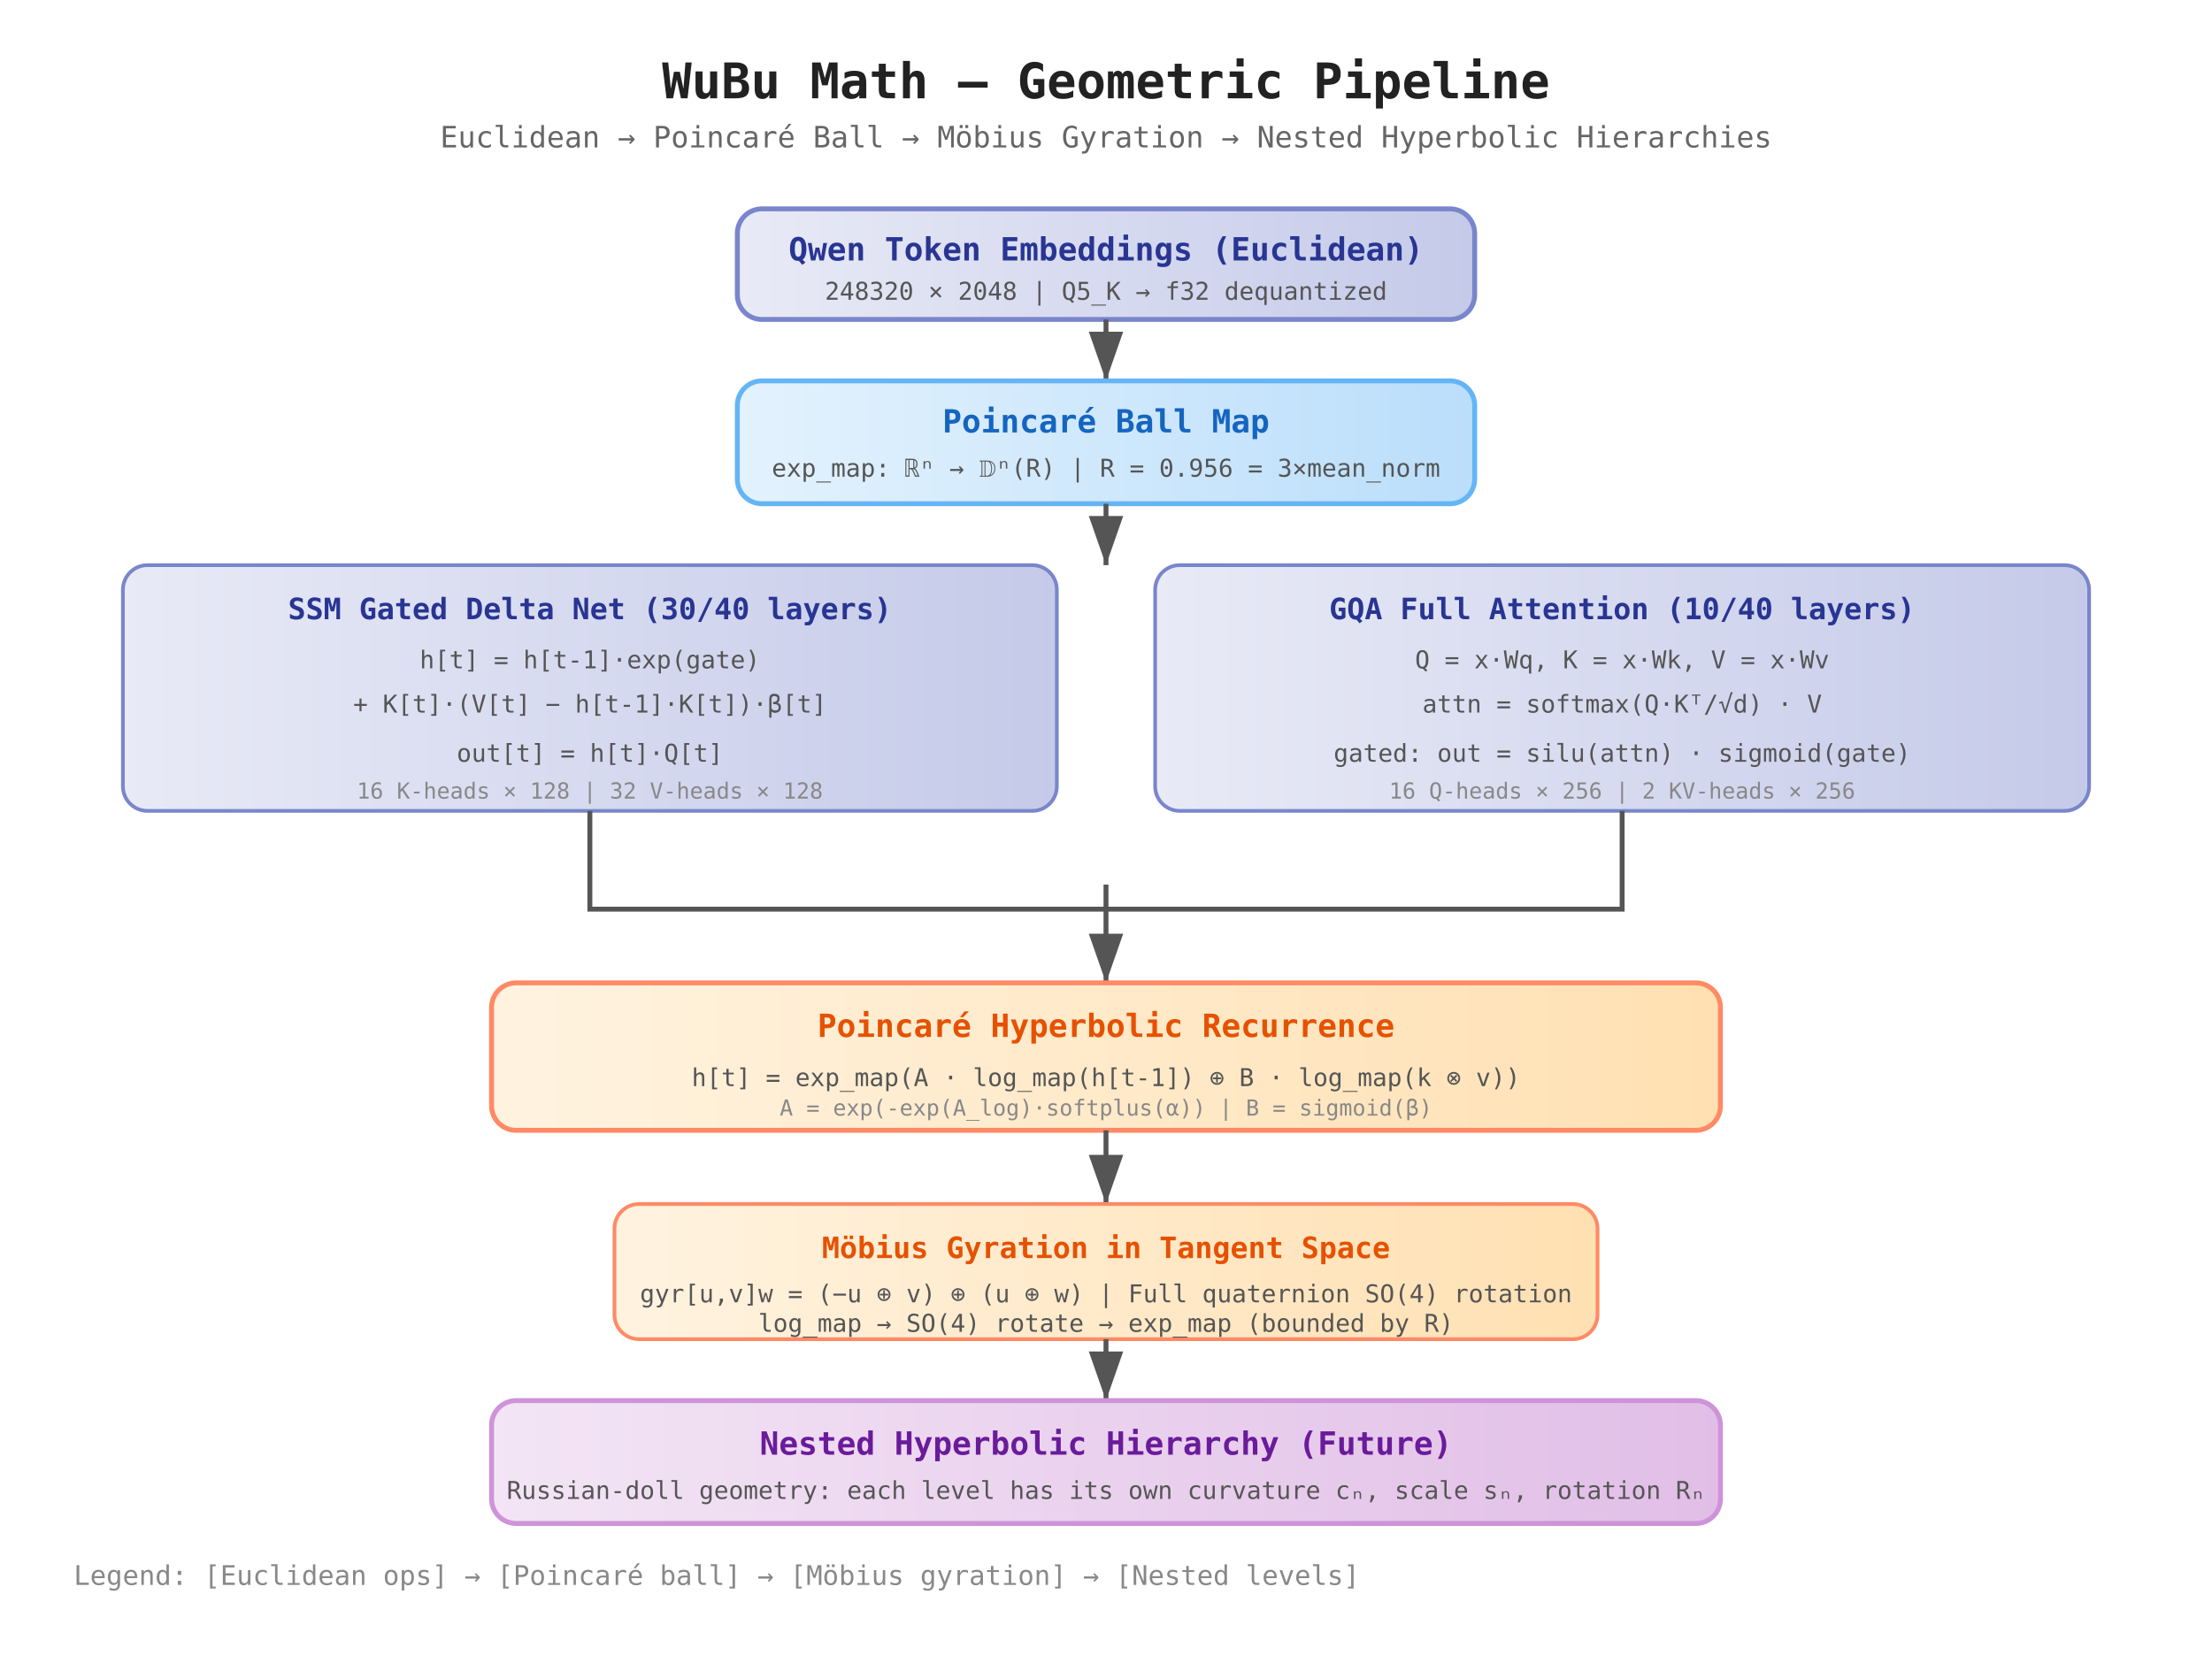
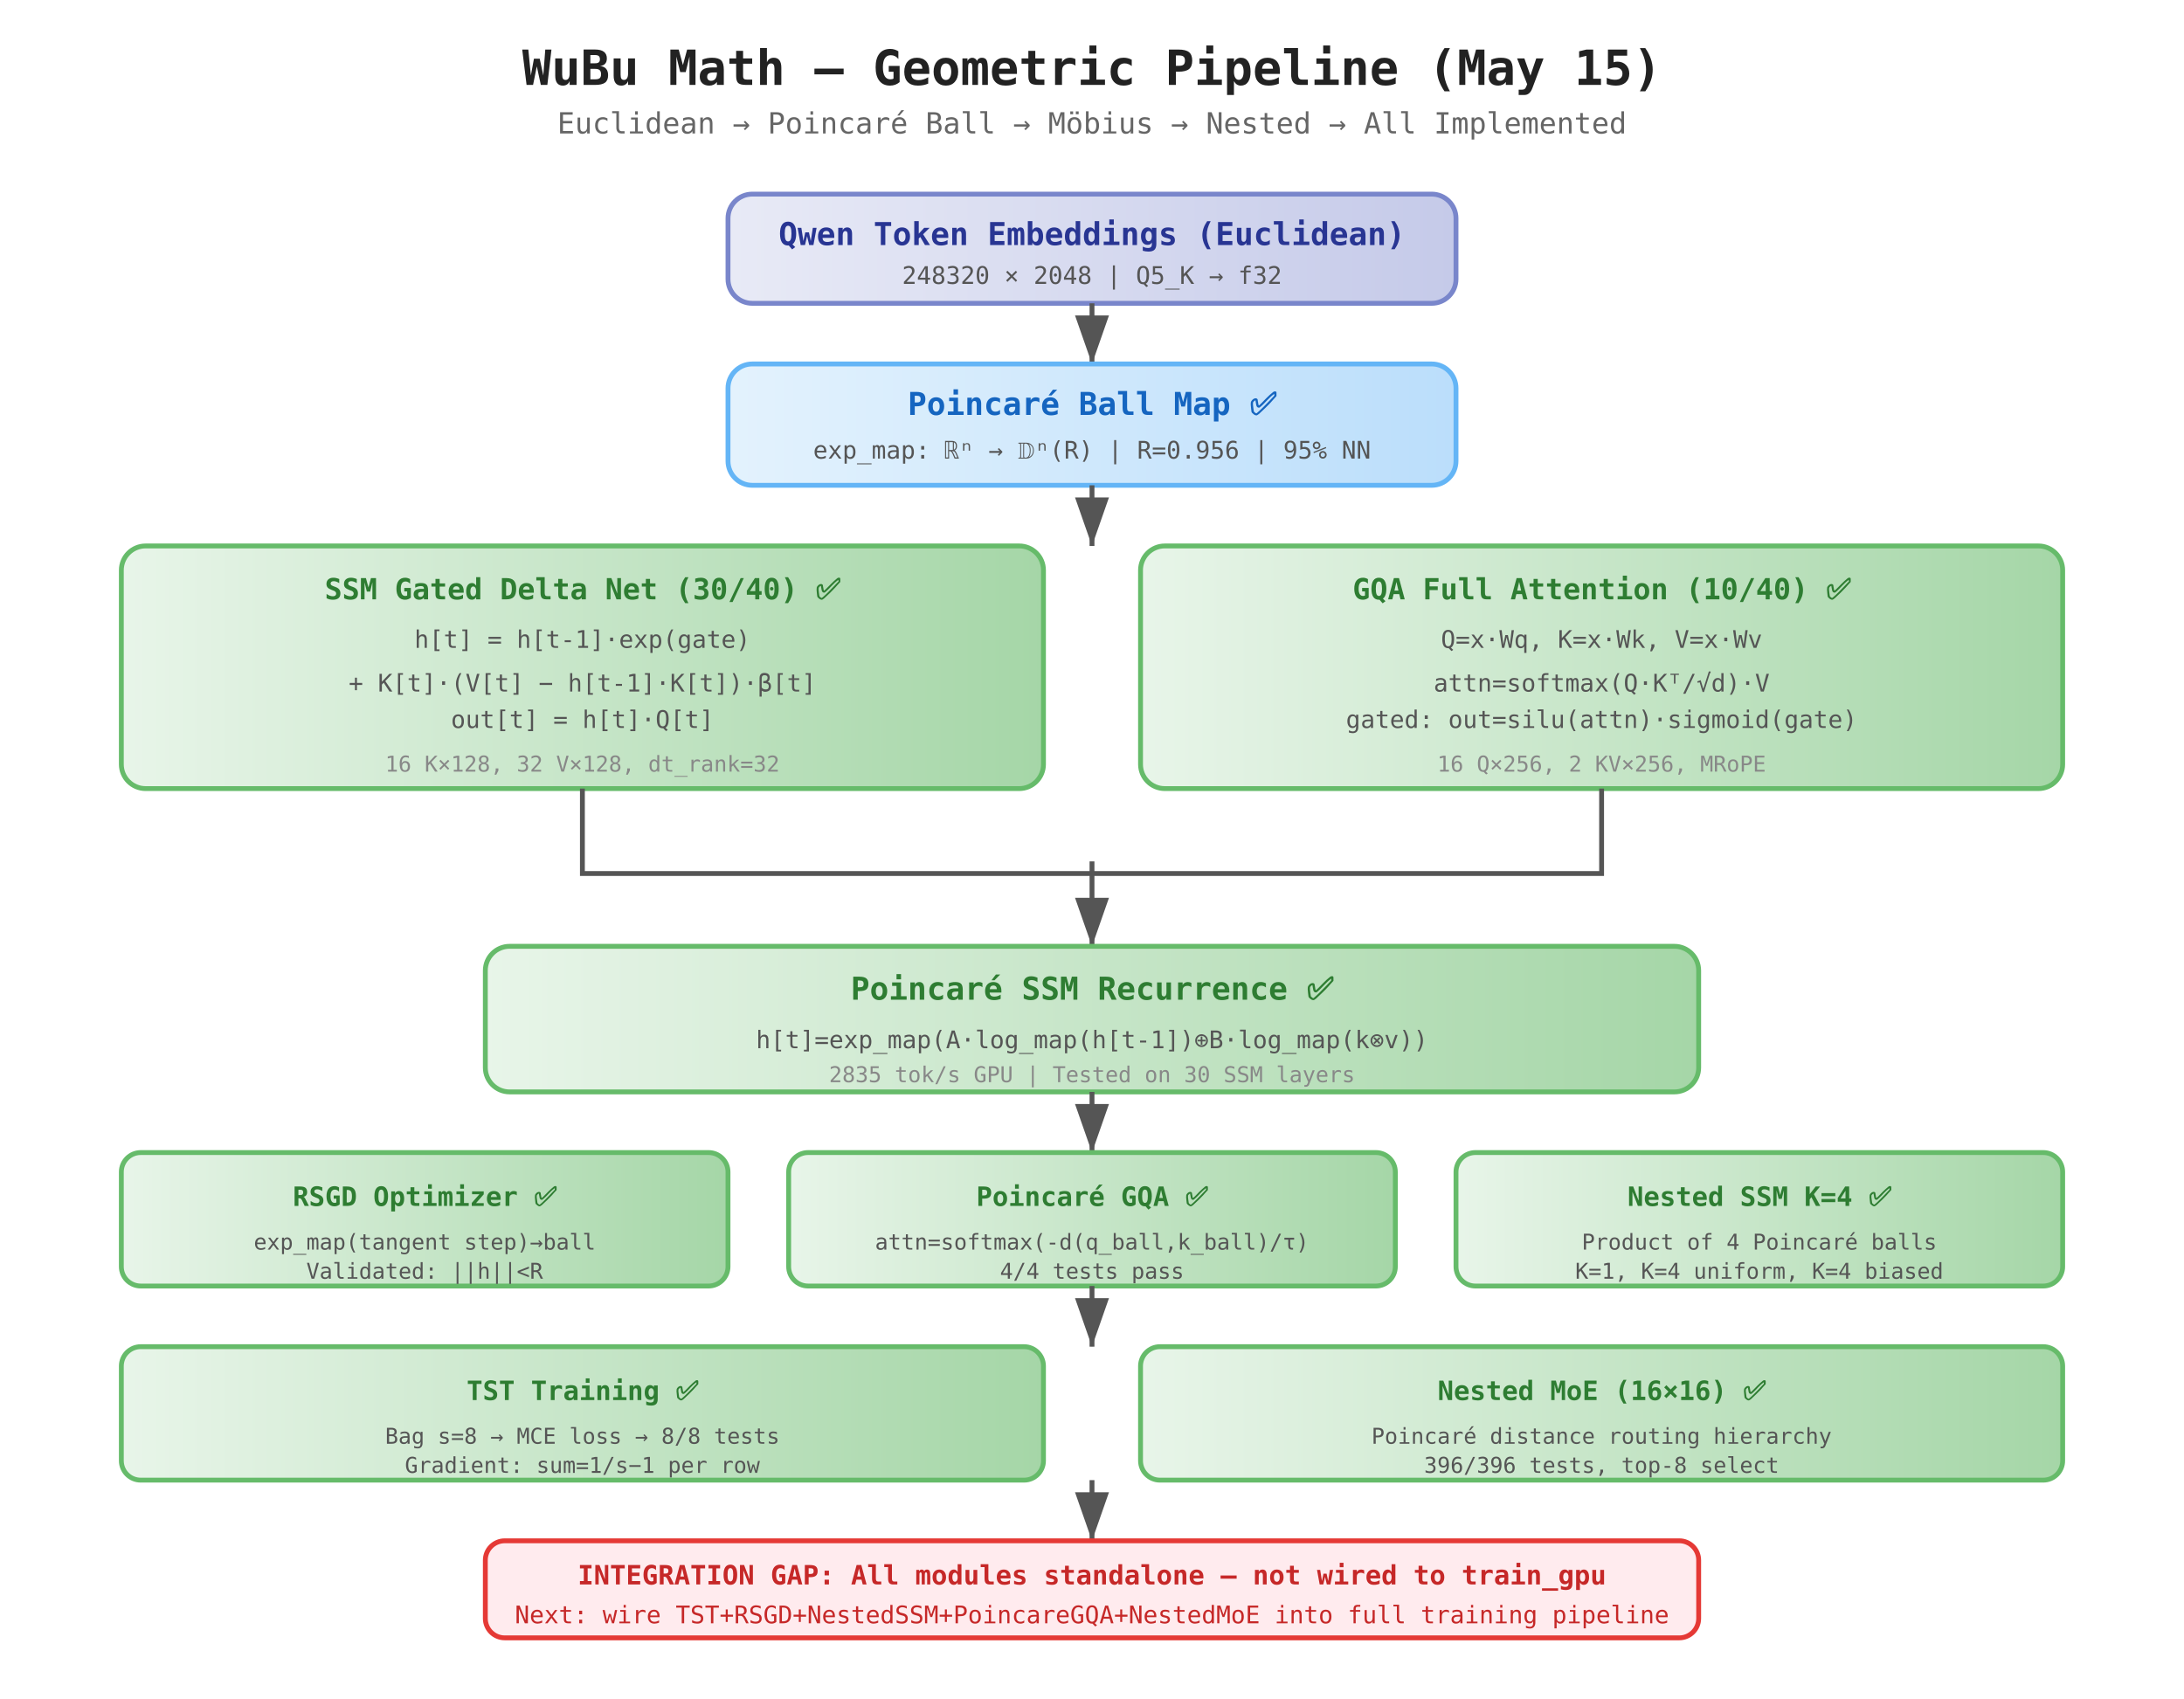
- <svg xmlns="http://www.w3.org/2000/svg" viewBox="0 0 900 680" font-family="monospace">
+ <svg xmlns="http://www.w3.org/2000/svg" viewBox="0 0 900 700" font-family="monospace">
  <defs>
    <linearGradient id="euclidean" x1="0%" y1="0%" x2="100%" y2="0%">
      <stop offset="0%" stop-color="#E8EAF6" />
      <stop offset="100%" stop-color="#C5CAE9" />
    </linearGradient>
    <linearGradient id="mobius" x1="0%" y1="0%" x2="100%" y2="0%">
      <stop offset="0%" stop-color="#FFF3E0" />
      <stop offset="100%" stop-color="#FFE0B2" />
    </linearGradient>
    <linearGradient id="poincare" x1="0%" y1="0%" x2="100%" y2="0%">
      <stop offset="0%" stop-color="#E3F2FD" />
      <stop offset="100%" stop-color="#BBDEFB" />
    </linearGradient>
    <linearGradient id="out" x1="0%" y1="0%" x2="100%" y2="0%">
      <stop offset="0%" stop-color="#F3E5F5" />
      <stop offset="100%" stop-color="#E1BEE7" />
    </linearGradient>
+     <linearGradient id="donegrad" x1="0%" y1="0%" x2="100%" y2="0%">
+       <stop offset="0%" stop-color="#E8F5E9" />
+       <stop offset="100%" stop-color="#A5D6A7" />
+     </linearGradient>
    <marker id="arrow" markerWidth="10" markerHeight="7" refX="10" refY="3.5" orient="auto">
      <polygon points="0 0, 10 3.5, 0 7" fill="#555" />
    </marker>
  </defs>
-   <text x="450" y="40" text-anchor="middle" font-size="20" font-weight="bold" fill="#222">WuBu Math — Geometric Pipeline</text>
-   <text x="450" y="60" text-anchor="middle" font-size="12" fill="#666">Euclidean → Poincaré Ball → Möbius Gyration → Nested Hyperbolic Hierarchies</text>
-   <rect x="300" y="85" width="300" height="45" rx="10" fill="url(#euclidean)" stroke="#7986CB" stroke-width="2" />
-   <text x="450" y="106" text-anchor="middle" font-size="13" font-weight="bold" fill="#283593">Qwen Token Embeddings (Euclidean)</text>
-   <text x="450" y="122" text-anchor="middle" font-size="10" fill="#555">248320 × 2048 | Q5_K → f32 dequantized</text>
-   <line x1="450" y1="130" x2="450" y2="155" stroke="#555" stroke-width="2" marker-end="url(#arrow)" />
-   <rect x="300" y="155" width="300" height="50" rx="10" fill="url(#poincare)" stroke="#64B5F6" stroke-width="2" />
-   <text x="450" y="176" text-anchor="middle" font-size="13" font-weight="bold" fill="#1565C0">Poincaré Ball Map</text>
-   <text x="450" y="194" text-anchor="middle" font-size="10" fill="#555">exp_map: ℝⁿ → 𝔻ⁿ(R) | R = 0.956 = 3×mean_norm</text>
-   <line x1="450" y1="205" x2="450" y2="230" stroke="#555" stroke-width="2" marker-end="url(#arrow)" />
-   <rect x="50" y="230" width="380" height="100" rx="10" fill="url(#euclidean)" stroke="#7986CB" stroke-width="1.5" />
-   <text x="240" y="252" text-anchor="middle" font-size="12" font-weight="bold" fill="#283593">SSM Gated Delta Net (30/40 layers)</text>
-   <text x="240" y="272" text-anchor="middle" font-size="10" fill="#555">h[t] = h[t-1]·exp(gate)</text>
-   <text x="240" y="290" text-anchor="middle" font-size="10" fill="#555">+ K[t]·(V[t] − h[t-1]·K[t])·β[t]</text>
-   <text x="240" y="310" text-anchor="middle" font-size="10" fill="#555">out[t] = h[t]·Q[t]</text>
-   <text x="240" y="325" text-anchor="middle" font-size="9" fill="#888">16 K-heads × 128 | 32 V-heads × 128</text>
-   <rect x="470" y="230" width="380" height="100" rx="10" fill="url(#euclidean)" stroke="#7986CB" stroke-width="1.5" />
-   <text x="660" y="252" text-anchor="middle" font-size="12" font-weight="bold" fill="#283593">GQA Full Attention (10/40 layers)</text>
-   <text x="660" y="272" text-anchor="middle" font-size="10" fill="#555">Q = x·Wq, K = x·Wk, V = x·Wv</text>
-   <text x="660" y="290" text-anchor="middle" font-size="10" fill="#555">attn = softmax(Q·Kᵀ/√d) · V</text>
-   <text x="660" y="310" text-anchor="middle" font-size="10" fill="#555">gated: out = silu(attn) · sigmoid(gate)</text>
-   <text x="660" y="325" text-anchor="middle" font-size="9" fill="#888">16 Q-heads × 256 | 2 KV-heads × 256</text>
-   <path d="M 240 330 L 240 370 L 450 370" fill="none" stroke="#555" stroke-width="2" />
-   <path d="M 660 330 L 660 370 L 450 370" fill="none" stroke="#555" stroke-width="2" />
-   <line x1="450" y1="360" x2="450" y2="400" stroke="#555" stroke-width="2" marker-end="url(#arrow)" />
-   <rect x="200" y="400" width="500" height="60" rx="10" fill="url(#mobius)" stroke="#FF8A65" stroke-width="2" />
-   <text x="450" y="422" text-anchor="middle" font-size="13" font-weight="bold" fill="#E65100">Poincaré Hyperbolic Recurrence</text>
-   <text x="450" y="442" text-anchor="middle" font-size="10" fill="#555">h[t] = exp_map(A · log_map(h[t-1]) ⊕ B · log_map(k ⊗ v))</text>
-   <text x="450" y="454" text-anchor="middle" font-size="9" fill="#888">A = exp(-exp(A_log)·softplus(α)) | B = sigmoid(β)</text>
-   <line x1="450" y1="460" x2="450" y2="490" stroke="#555" stroke-width="2" marker-end="url(#arrow)" />
-   <rect x="250" y="490" width="400" height="55" rx="10" fill="url(#mobius)" stroke="#FF8A65" stroke-width="1.5" />
-   <text x="450" y="512" text-anchor="middle" font-size="12" font-weight="bold" fill="#E65100">Möbius Gyration in Tangent Space</text>
-   <text x="450" y="530" text-anchor="middle" font-size="10" fill="#555">gyr[u,v]w = (−u ⊕ v) ⊕ (u ⊕ w) | Full quaternion SO(4) rotation</text>
-   <text x="450" y="542" text-anchor="middle" font-size="10" fill="#555">log_map → SO(4) rotate → exp_map (bounded by R)</text>
-   <line x1="450" y1="545" x2="450" y2="570" stroke="#555" stroke-width="2" marker-end="url(#arrow)" />
-   <rect x="200" y="570" width="500" height="50" rx="10" fill="url(#out)" stroke="#CE93D8" stroke-width="2" />
-   <text x="450" y="592" text-anchor="middle" font-size="13" font-weight="bold" fill="#6A1B9A">Nested Hyperbolic Hierarchy (Future)</text>
-   <text x="450" y="610" text-anchor="middle" font-size="10" fill="#555">Russian-doll geometry: each level has its own curvature cₙ, scale sₙ, rotation Rₙ</text>
-   <text x="30" y="645" font-size="11" fill="#888">Legend: [Euclidean ops] → [Poincaré ball] → [Möbius gyration] → [Nested levels]</text>
+   <text x="450" y="35" text-anchor="middle" font-size="20" font-weight="bold" fill="#222">WuBu Math — Geometric Pipeline (May 15)</text>
+   <text x="450" y="55" text-anchor="middle" font-size="12" fill="#666">Euclidean → Poincaré Ball → Möbius → Nested → All Implemented</text>
+   <rect x="300" y="80" width="300" height="45" rx="10" fill="url(#euclidean)" stroke="#7986CB" stroke-width="2" />
+   <text x="450" y="101" text-anchor="middle" font-size="13" font-weight="bold" fill="#283593">Qwen Token Embeddings (Euclidean)</text>
+   <text x="450" y="117" text-anchor="middle" font-size="10" fill="#555">248320 × 2048 | Q5_K → f32</text>
+   <line x1="450" y1="125" x2="450" y2="150" stroke="#555" stroke-width="2" marker-end="url(#arrow)" />
+   <rect x="300" y="150" width="300" height="50" rx="10" fill="url(#poincare)" stroke="#64B5F6" stroke-width="2" />
+   <text x="450" y="171" text-anchor="middle" font-size="13" font-weight="bold" fill="#1565C0">Poincaré Ball Map ✅</text>
+   <text x="450" y="189" text-anchor="middle" font-size="10" fill="#555">exp_map: ℝⁿ → 𝔻ⁿ(R) | R=0.956 | 95% NN</text>
+   <line x1="450" y1="200" x2="450" y2="225" stroke="#555" stroke-width="2" marker-end="url(#arrow)" />
+   <rect x="50" y="225" width="380" height="100" rx="10" fill="url(#donegrad)" stroke="#66BB6A" stroke-width="2" />
+   <text x="240" y="247" text-anchor="middle" font-size="12" font-weight="bold" fill="#2E7D32">SSM Gated Delta Net (30/40) ✅</text>
+   <text x="240" y="267" text-anchor="middle" font-size="10" fill="#555">h[t] = h[t-1]·exp(gate)</text>
+   <text x="240" y="285" text-anchor="middle" font-size="10" fill="#555">+ K[t]·(V[t] − h[t-1]·K[t])·β[t]</text>
+   <text x="240" y="300" text-anchor="middle" font-size="10" fill="#555">out[t] = h[t]·Q[t]</text>
+   <text x="240" y="318" text-anchor="middle" font-size="9" fill="#888">16 K×128, 32 V×128, dt_rank=32</text>
+   <rect x="470" y="225" width="380" height="100" rx="10" fill="url(#donegrad)" stroke="#66BB6A" stroke-width="2" />
+   <text x="660" y="247" text-anchor="middle" font-size="12" font-weight="bold" fill="#2E7D32">GQA Full Attention (10/40) ✅</text>
+   <text x="660" y="267" text-anchor="middle" font-size="10" fill="#555">Q=x·Wq, K=x·Wk, V=x·Wv</text>
+   <text x="660" y="285" text-anchor="middle" font-size="10" fill="#555">attn=softmax(Q·Kᵀ/√d)·V</text>
+   <text x="660" y="300" text-anchor="middle" font-size="10" fill="#555">gated: out=silu(attn)·sigmoid(gate)</text>
+   <text x="660" y="318" text-anchor="middle" font-size="9" fill="#888">16 Q×256, 2 KV×256, MRoPE</text>
+   <path d="M 240 325 L 240 360 L 450 360" fill="none" stroke="#555" stroke-width="2" />
+   <path d="M 660 325 L 660 360 L 450 360" fill="none" stroke="#555" stroke-width="2" />
+   <line x1="450" y1="355" x2="450" y2="390" stroke="#555" stroke-width="2" marker-end="url(#arrow)" />
+   <rect x="200" y="390" width="500" height="60" rx="10" fill="url(#donegrad)" stroke="#66BB6A" stroke-width="2" />
+   <text x="450" y="412" text-anchor="middle" font-size="13" font-weight="bold" fill="#2E7D32">Poincaré SSM Recurrence ✅</text>
+   <text x="450" y="432" text-anchor="middle" font-size="10" fill="#555">h[t]=exp_map(A·log_map(h[t-1])⊕B·log_map(k⊗v))</text>
+   <text x="450" y="446" text-anchor="middle" font-size="9" fill="#888">2835 tok/s GPU | Tested on 30 SSM layers</text>
+   <line x1="450" y1="450" x2="450" y2="475" stroke="#555" stroke-width="2" marker-end="url(#arrow)" />
+   <rect x="50" y="475" width="250" height="55" rx="8" fill="url(#donegrad)" stroke="#66BB6A" stroke-width="2" />
+   <text x="175" y="497" text-anchor="middle" font-size="11" font-weight="bold" fill="#2E7D32">RSGD Optimizer ✅</text>
+   <text x="175" y="515" text-anchor="middle" font-size="9" fill="#555">exp_map(tangent step)→ball</text>
+   <text x="175" y="527" text-anchor="middle" font-size="9" fill="#555">Validated: ||h||&lt;R</text>
+   <rect x="325" y="475" width="250" height="55" rx="8" fill="url(#donegrad)" stroke="#66BB6A" stroke-width="2" />
+   <text x="450" y="497" text-anchor="middle" font-size="11" font-weight="bold" fill="#2E7D32">Poincaré GQA ✅</text>
+   <text x="450" y="515" text-anchor="middle" font-size="9" fill="#555">attn=softmax(-d(q_ball,k_ball)/τ)</text>
+   <text x="450" y="527" text-anchor="middle" font-size="9" fill="#555">4/4 tests pass</text>
+   <rect x="600" y="475" width="250" height="55" rx="8" fill="url(#donegrad)" stroke="#66BB6A" stroke-width="2" />
+   <text x="725" y="497" text-anchor="middle" font-size="11" font-weight="bold" fill="#2E7D32">Nested SSM K=4 ✅</text>
+   <text x="725" y="515" text-anchor="middle" font-size="9" fill="#555">Product of 4 Poincaré balls</text>
+   <text x="725" y="527" text-anchor="middle" font-size="9" fill="#555">K=1, K=4 uniform, K=4 biased</text>
+   <line x1="450" y1="530" x2="450" y2="555" stroke="#555" stroke-width="2" marker-end="url(#arrow)" />
+   <rect x="50" y="555" width="380" height="55" rx="8" fill="url(#donegrad)" stroke="#66BB6A" stroke-width="2" />
+   <text x="240" y="577" text-anchor="middle" font-size="11" font-weight="bold" fill="#2E7D32">TST Training ✅</text>
+   <text x="240" y="595" text-anchor="middle" font-size="9" fill="#555">Bag s=8 → MCE loss → 8/8 tests</text>
+   <text x="240" y="607" text-anchor="middle" font-size="9" fill="#555">Gradient: sum=1/s−1 per row</text>
+   <rect x="470" y="555" width="380" height="55" rx="8" fill="url(#donegrad)" stroke="#66BB6A" stroke-width="2" />
+   <text x="660" y="577" text-anchor="middle" font-size="11" font-weight="bold" fill="#2E7D32">Nested MoE (16×16) ✅</text>
+   <text x="660" y="595" text-anchor="middle" font-size="9" fill="#555">Poincaré distance routing hierarchy</text>
+   <text x="660" y="607" text-anchor="middle" font-size="9" fill="#555">396/396 tests, top-8 select</text>
+   <line x1="450" y1="610" x2="450" y2="635" stroke="#555" stroke-width="2" marker-end="url(#arrow)" />
+   <rect x="200" y="635" width="500" height="40" rx="8" fill="#FFEBEE" stroke="#E53935" stroke-width="2" />
+   <text x="450" y="653" text-anchor="middle" font-size="11" font-weight="bold" fill="#C62828">INTEGRATION GAP: All modules standalone — not wired to train_gpu</text>
+   <text x="450" y="669" text-anchor="middle" font-size="10" fill="#C62828">Next: wire TST+RSGD+NestedSSM+PoincareGQA+NestedMoE into full training pipeline</text>
</svg>
